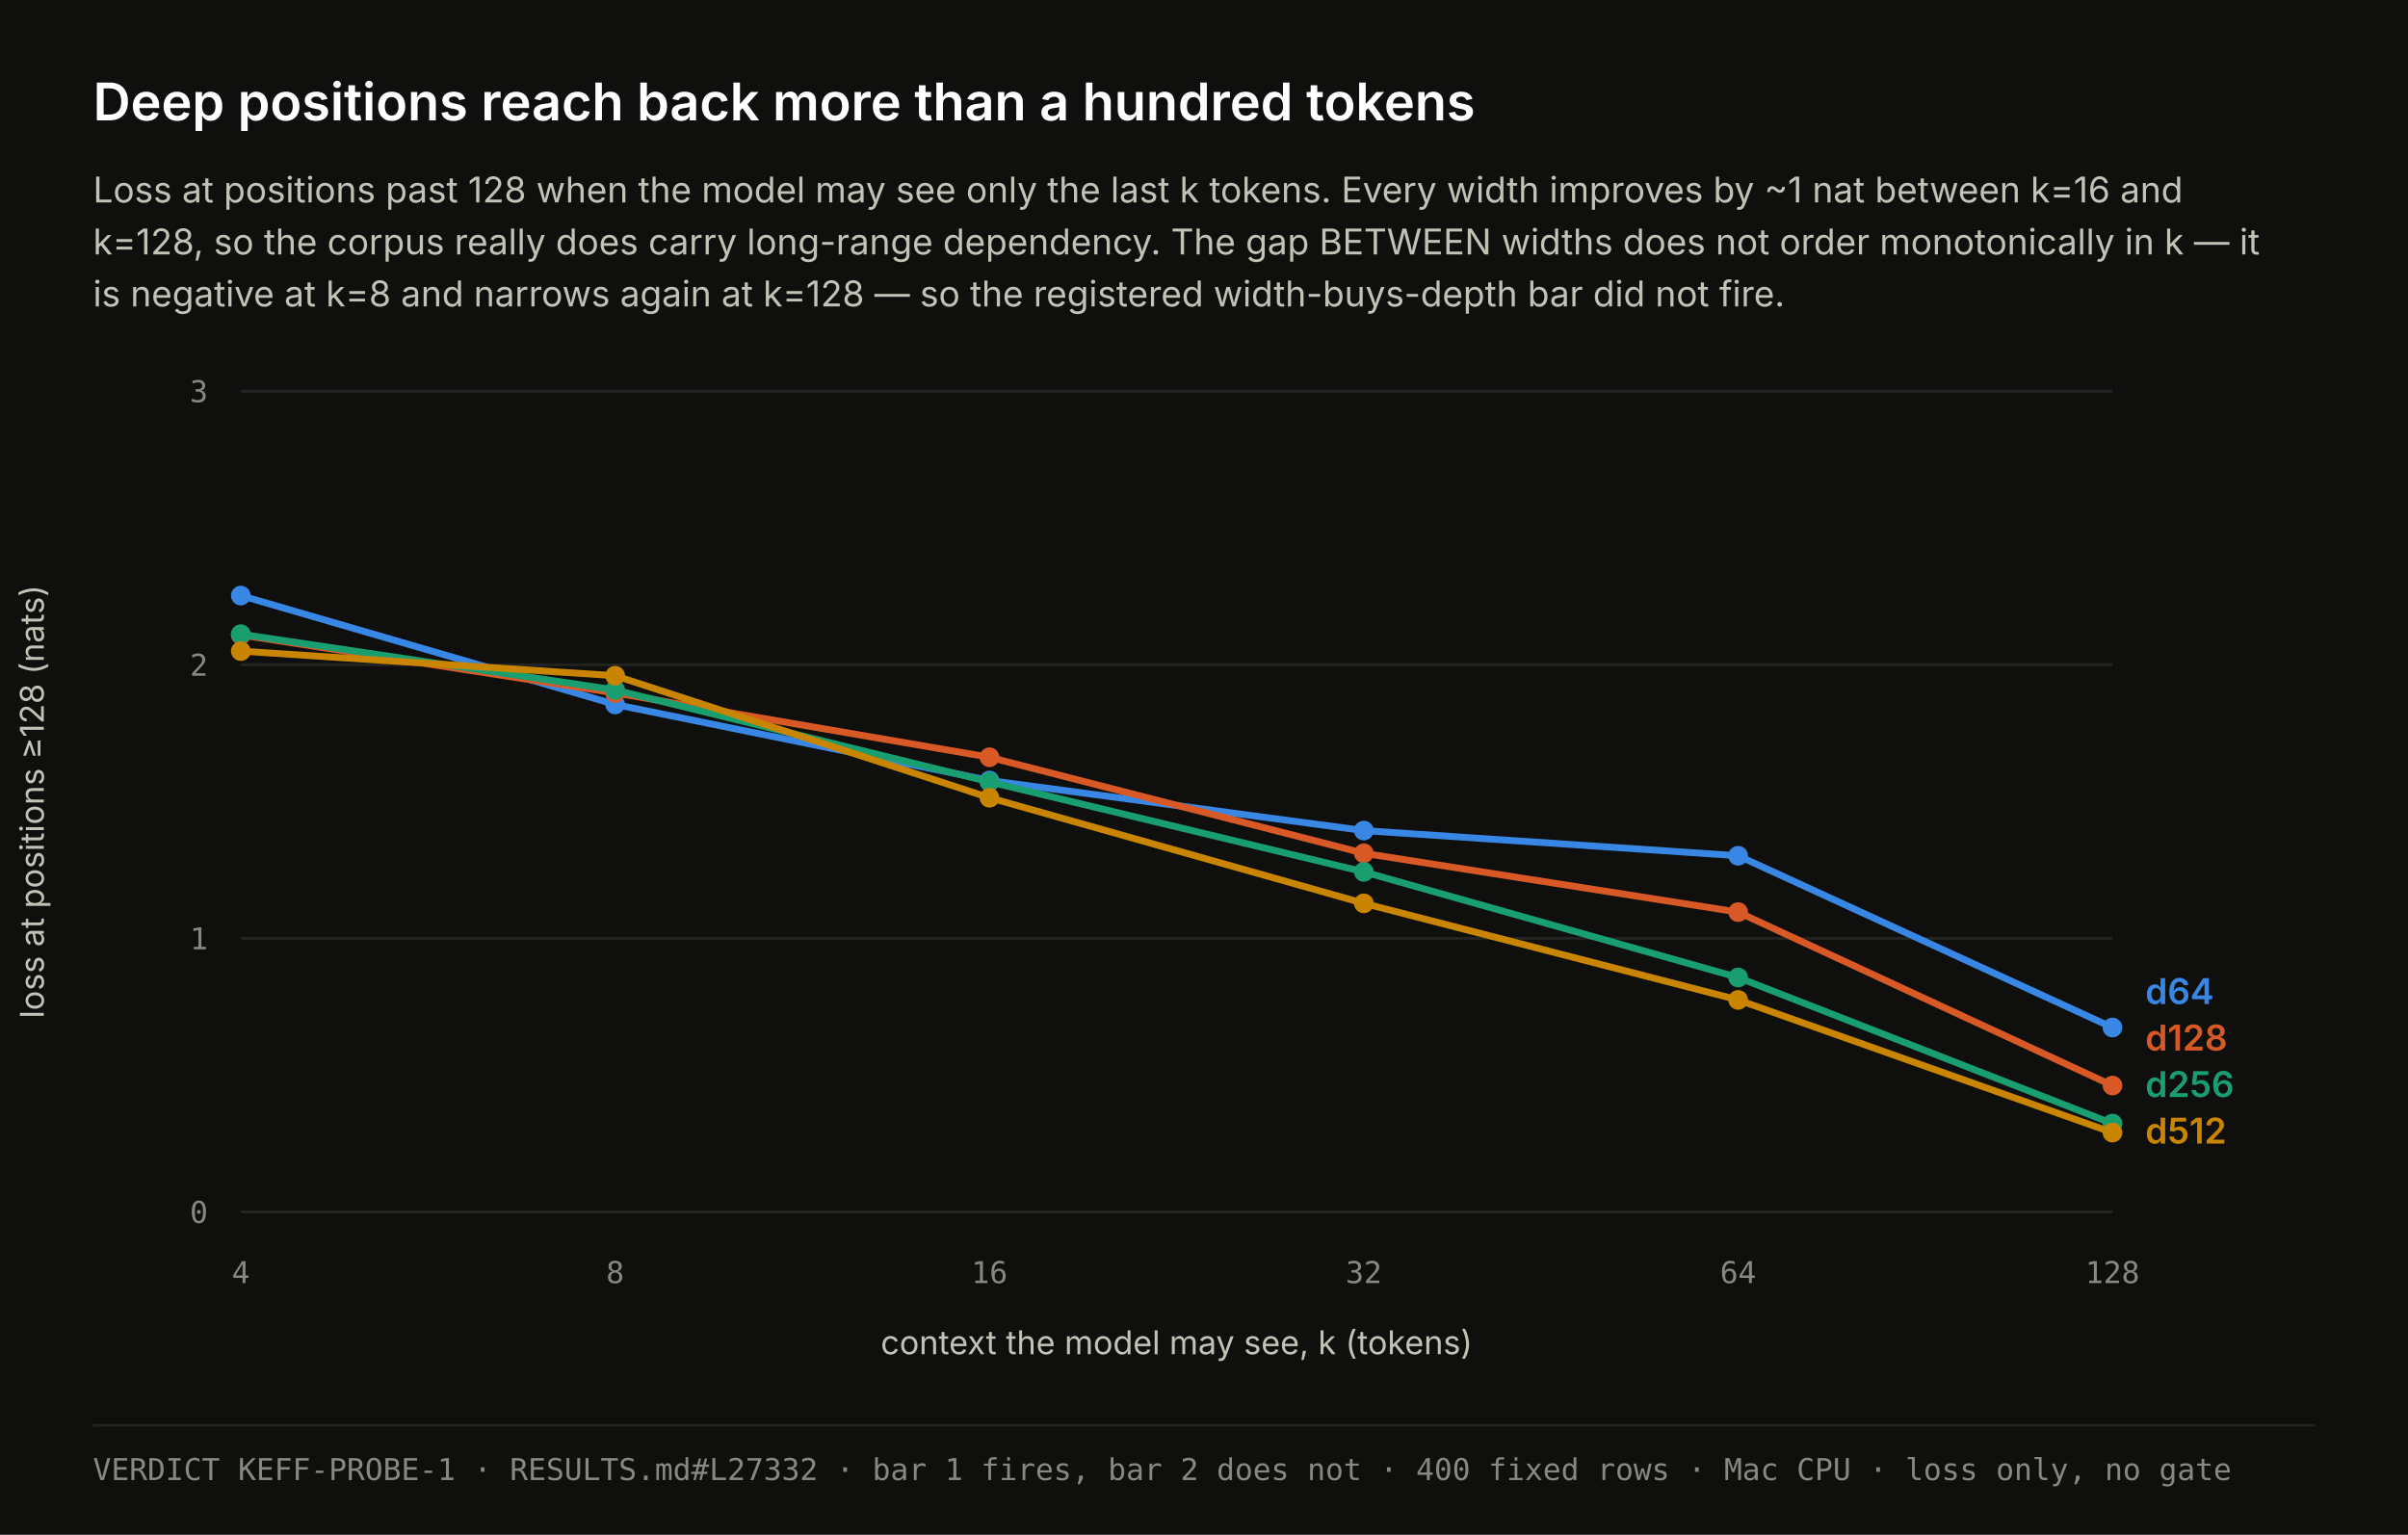
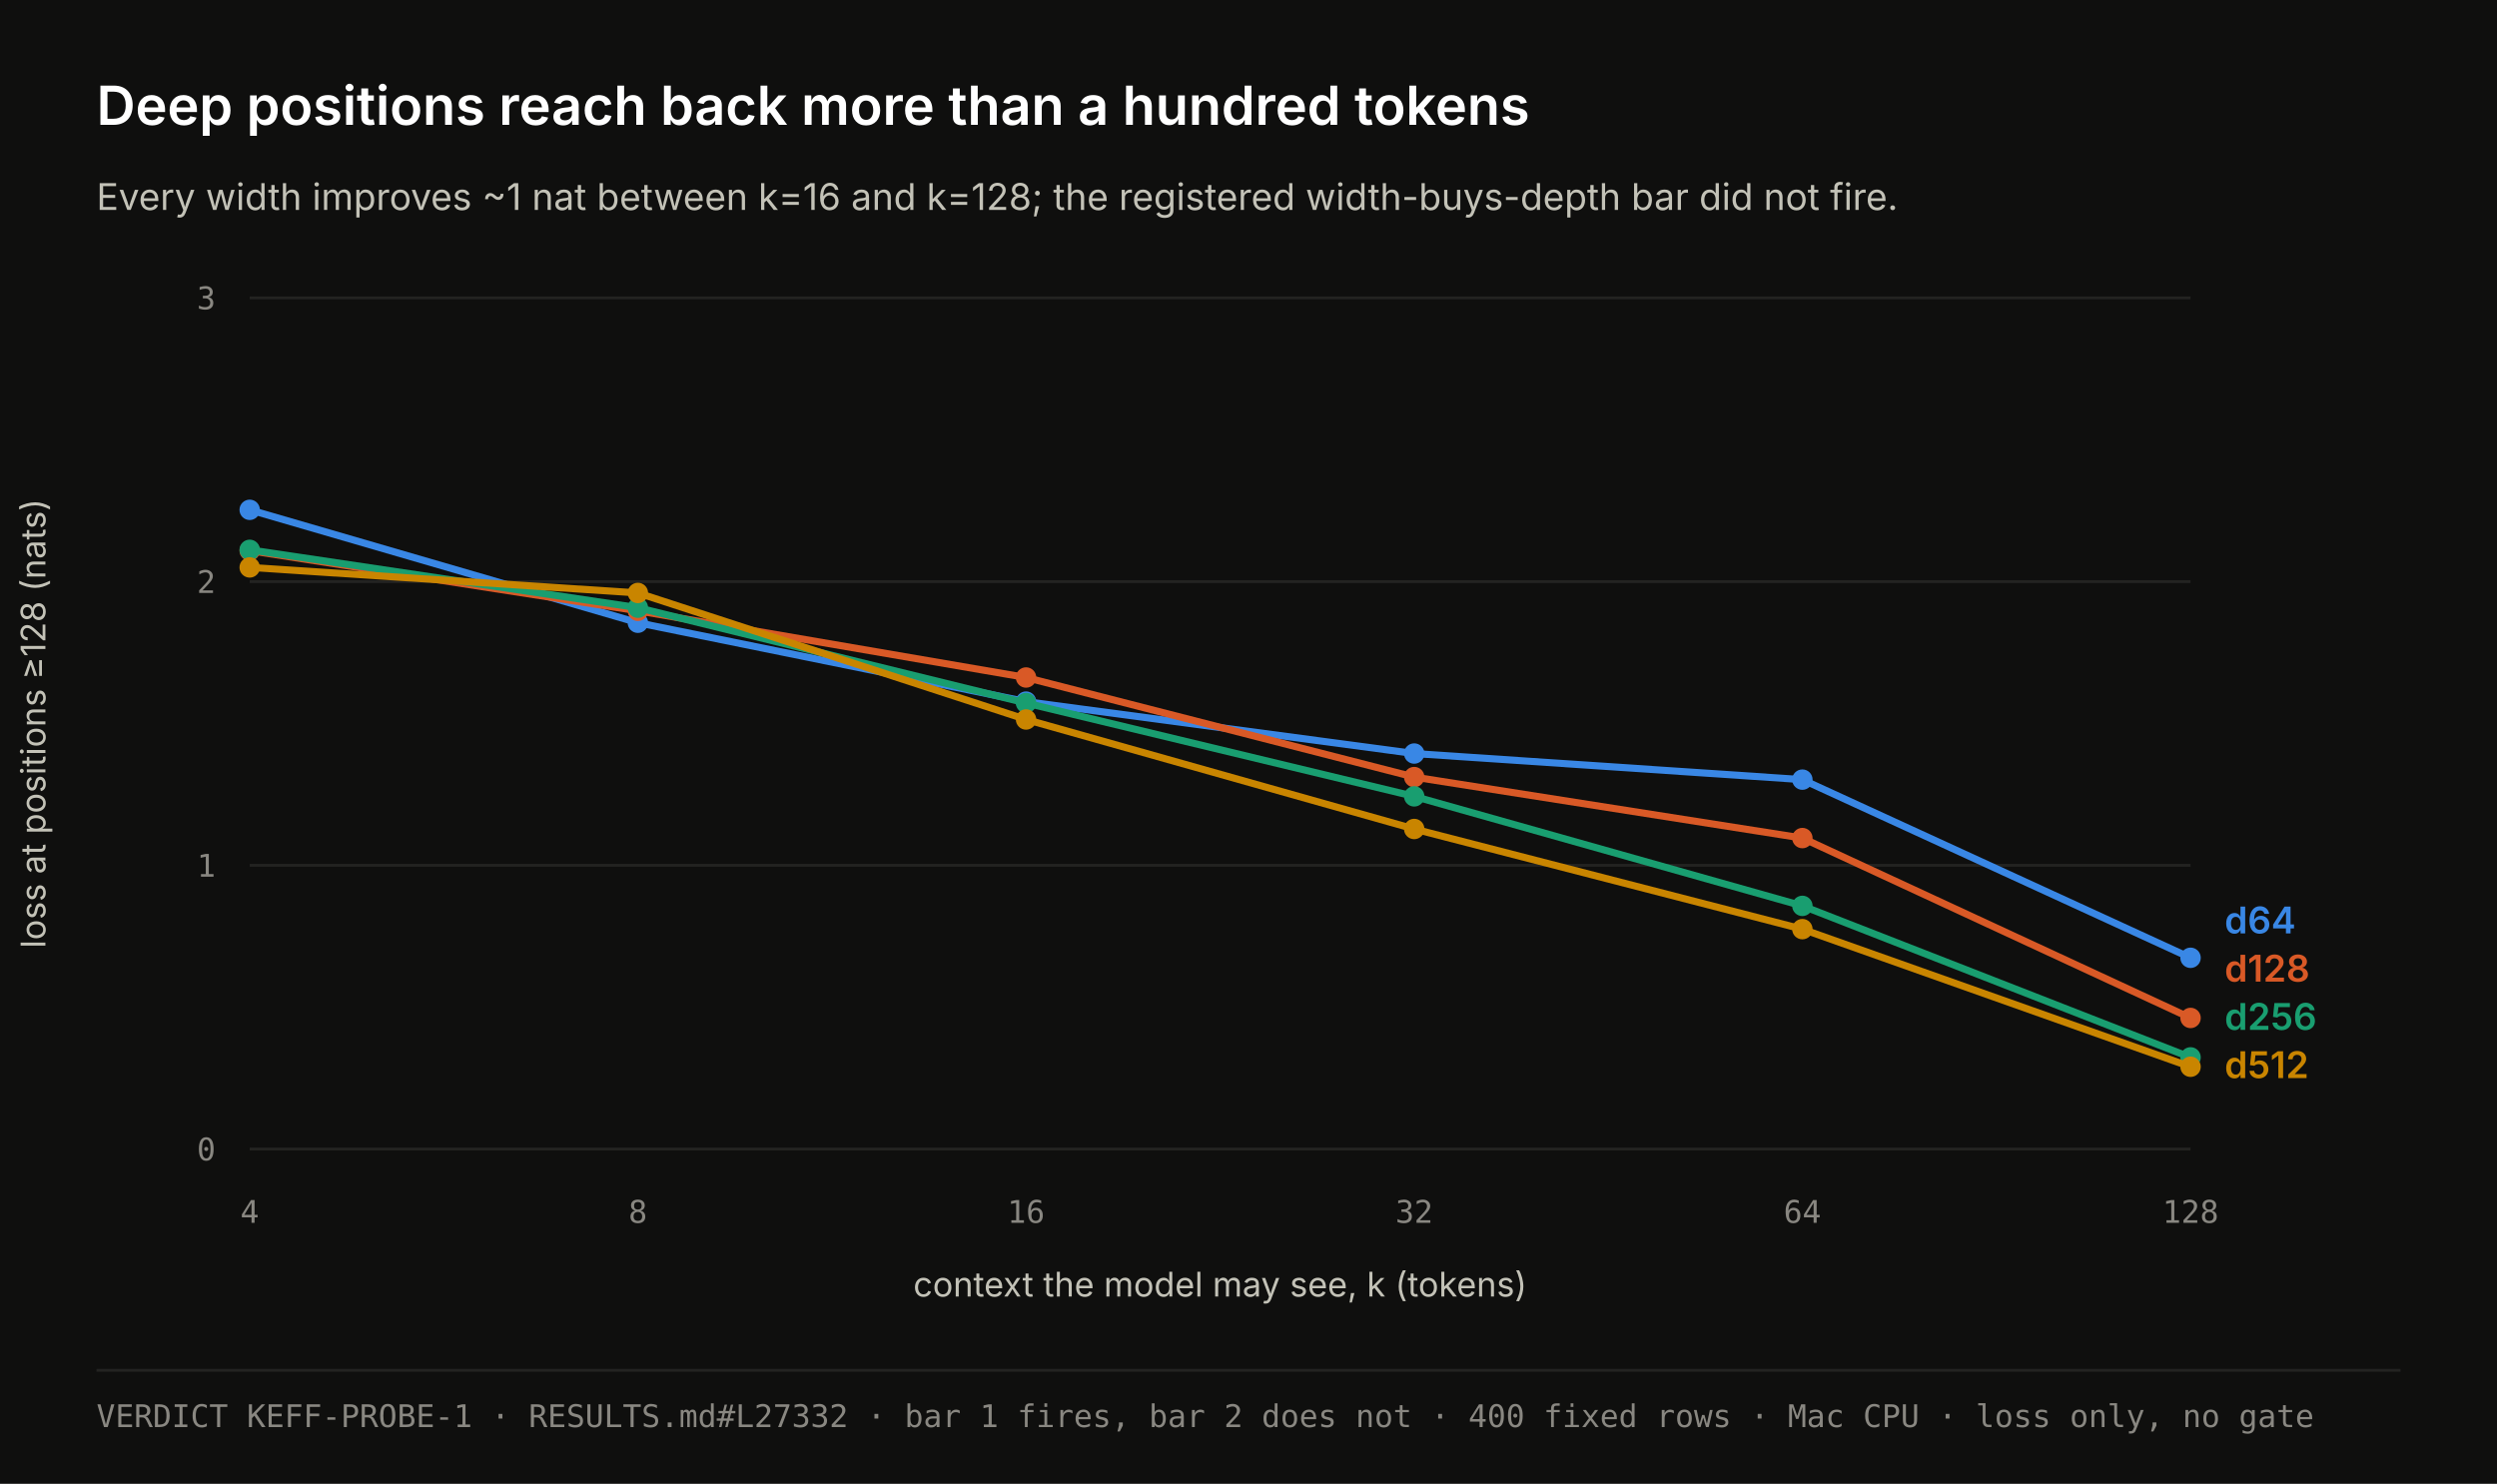
- <svg xmlns="http://www.w3.org/2000/svg" width="880" height="561" viewBox="0 0 880 561" role="img">
-   <rect width="880" height="561" fill="#0f0f0e" />
+ <svg xmlns="http://www.w3.org/2000/svg" width="880" height="523" viewBox="0 0 880 523" role="img">
+   <rect width="880" height="523" fill="#0f0f0e" />
  <text x="34" y="44" font-family="Inter, -apple-system, BlinkMacSystemFont, 'Segoe UI', sans-serif" font-size="19" font-weight="600" fill="#ffffff">Deep positions reach back more than a hundred tokens</text>
-   <text x="34" y="74" font-family="Inter, -apple-system, BlinkMacSystemFont, 'Segoe UI', sans-serif" font-size="13" fill="#c3c2b7">Loss at positions past 128 when the model may see only the last k tokens. Every width improves by ~1 nat between k=16 and</text>
-   <text x="34" y="93" font-family="Inter, -apple-system, BlinkMacSystemFont, 'Segoe UI', sans-serif" font-size="13" fill="#c3c2b7">k=128, so the corpus really does carry long-range dependency. The gap BETWEEN widths does not order monotonically in k — it</text>
-   <text x="34" y="112" font-family="Inter, -apple-system, BlinkMacSystemFont, 'Segoe UI', sans-serif" font-size="13" fill="#c3c2b7">is negative at k=8 and narrows again at k=128 — so the registered width-buys-depth bar did not fire.</text>
-   <line x1="88" y1="443.0" x2="772" y2="443.0" stroke="#232321" stroke-width="1" />
-   <text x="76" y="447.0" text-anchor="end" font-family="'JetBrains Mono', ui-monospace, SFMono-Regular, Menlo, monospace" font-size="11" fill="#898781">0</text>
-   <line x1="88" y1="343.0" x2="772" y2="343.0" stroke="#232321" stroke-width="1" />
-   <text x="76" y="347.0" text-anchor="end" font-family="'JetBrains Mono', ui-monospace, SFMono-Regular, Menlo, monospace" font-size="11" fill="#898781">1</text>
-   <line x1="88" y1="243.0" x2="772" y2="243.0" stroke="#232321" stroke-width="1" />
-   <text x="76" y="247.0" text-anchor="end" font-family="'JetBrains Mono', ui-monospace, SFMono-Regular, Menlo, monospace" font-size="11" fill="#898781">2</text>
-   <line x1="88" y1="143.0" x2="772" y2="143.0" stroke="#232321" stroke-width="1" />
-   <text x="76" y="147.0" text-anchor="end" font-family="'JetBrains Mono', ui-monospace, SFMono-Regular, Menlo, monospace" font-size="11" fill="#898781">3</text>
-   <text x="88.0" y="469" text-anchor="middle" font-family="'JetBrains Mono', ui-monospace, SFMono-Regular, Menlo, monospace" font-size="11" fill="#898781">4</text>
-   <text x="224.8" y="469" text-anchor="middle" font-family="'JetBrains Mono', ui-monospace, SFMono-Regular, Menlo, monospace" font-size="11" fill="#898781">8</text>
-   <text x="361.6" y="469" text-anchor="middle" font-family="'JetBrains Mono', ui-monospace, SFMono-Regular, Menlo, monospace" font-size="11" fill="#898781">16</text>
-   <text x="498.4" y="469" text-anchor="middle" font-family="'JetBrains Mono', ui-monospace, SFMono-Regular, Menlo, monospace" font-size="11" fill="#898781">32</text>
-   <text x="635.2" y="469" text-anchor="middle" font-family="'JetBrains Mono', ui-monospace, SFMono-Regular, Menlo, monospace" font-size="11" fill="#898781">64</text>
-   <text x="772.0" y="469" text-anchor="middle" font-family="'JetBrains Mono', ui-monospace, SFMono-Regular, Menlo, monospace" font-size="11" fill="#898781">128</text>
-   <polyline points="88.0,217.7 224.8,257.5 361.6,285.3 498.4,303.6 635.2,312.8 772.0,375.6" fill="none" stroke="#3987e5" stroke-width="2.5" stroke-linecap="round" stroke-linejoin="round" />
-   <circle cx="88.0" cy="217.7" r="3.6" fill="#3987e5" />
-   <circle cx="224.8" cy="257.5" r="3.6" fill="#3987e5" />
-   <circle cx="361.6" cy="285.3" r="3.6" fill="#3987e5" />
-   <circle cx="498.4" cy="303.6" r="3.6" fill="#3987e5" />
-   <circle cx="635.2" cy="312.8" r="3.6" fill="#3987e5" />
-   <circle cx="772.0" cy="375.6" r="3.6" fill="#3987e5" />
-   <text x="784" y="367.0" font-family="Inter, -apple-system, BlinkMacSystemFont, 'Segoe UI', sans-serif" font-size="13" font-weight="600" fill="#3987e5">d64</text>
-   <polyline points="88.0,232.1 224.8,253.3 361.6,276.8 498.4,311.9 635.2,333.4 772.0,396.8" fill="none" stroke="#d95926" stroke-width="2.5" stroke-linecap="round" stroke-linejoin="round" />
-   <circle cx="88.0" cy="232.1" r="3.6" fill="#d95926" />
-   <circle cx="224.8" cy="253.3" r="3.6" fill="#d95926" />
-   <circle cx="361.6" cy="276.8" r="3.6" fill="#d95926" />
-   <circle cx="498.4" cy="311.9" r="3.6" fill="#d95926" />
-   <circle cx="635.2" cy="333.4" r="3.6" fill="#d95926" />
-   <circle cx="772.0" cy="396.8" r="3.6" fill="#d95926" />
-   <text x="784" y="384.0" font-family="Inter, -apple-system, BlinkMacSystemFont, 'Segoe UI', sans-serif" font-size="13" font-weight="600" fill="#d95926">d128</text>
-   <polyline points="88.0,231.8 224.8,252.2 361.6,285.8 498.4,318.7 635.2,357.3 772.0,410.7" fill="none" stroke="#199e70" stroke-width="2.5" stroke-linecap="round" stroke-linejoin="round" />
-   <circle cx="88.0" cy="231.8" r="3.6" fill="#199e70" />
-   <circle cx="224.8" cy="252.2" r="3.6" fill="#199e70" />
-   <circle cx="361.6" cy="285.8" r="3.6" fill="#199e70" />
-   <circle cx="498.4" cy="318.7" r="3.6" fill="#199e70" />
-   <circle cx="635.2" cy="357.3" r="3.6" fill="#199e70" />
-   <circle cx="772.0" cy="410.7" r="3.6" fill="#199e70" />
-   <text x="784" y="401.0" font-family="Inter, -apple-system, BlinkMacSystemFont, 'Segoe UI', sans-serif" font-size="13" font-weight="600" fill="#199e70">d256</text>
-   <polyline points="88.0,238.0 224.8,247.0 361.6,291.6 498.4,330.2 635.2,365.5 772.0,414.0" fill="none" stroke="#c98500" stroke-width="2.5" stroke-linecap="round" stroke-linejoin="round" />
-   <circle cx="88.0" cy="238.0" r="3.6" fill="#c98500" />
-   <circle cx="224.8" cy="247.0" r="3.6" fill="#c98500" />
-   <circle cx="361.6" cy="291.6" r="3.6" fill="#c98500" />
-   <circle cx="498.4" cy="330.2" r="3.6" fill="#c98500" />
-   <circle cx="635.2" cy="365.5" r="3.6" fill="#c98500" />
-   <circle cx="772.0" cy="414.0" r="3.6" fill="#c98500" />
-   <text x="784" y="418.0" font-family="Inter, -apple-system, BlinkMacSystemFont, 'Segoe UI', sans-serif" font-size="13" font-weight="600" fill="#c98500">d512</text>
-   <text x="430" y="495" text-anchor="middle" font-family="Inter, -apple-system, BlinkMacSystemFont, 'Segoe UI', sans-serif" font-size="12" fill="#c3c2b7">context the model may see, k (tokens)</text>
-   <text transform="translate(16,293) rotate(-90)" text-anchor="middle" font-family="Inter, -apple-system, BlinkMacSystemFont, 'Segoe UI', sans-serif" font-size="12" fill="#c3c2b7">loss at positions ≥128 (nats)</text>
-   <line x1="34" y1="521" x2="846" y2="521" stroke="#232321" stroke-width="1" />
-   <text x="34" y="541" font-family="'JetBrains Mono', ui-monospace, SFMono-Regular, Menlo, monospace" font-size="11" fill="#898781">VERDICT KEFF-PROBE-1 · RESULTS.md#L27332 · bar 1 fires, bar 2 does not · 400 fixed rows · Mac CPU · loss only, no gate</text>
+   <text x="34" y="74" font-family="Inter, -apple-system, BlinkMacSystemFont, 'Segoe UI', sans-serif" font-size="13" fill="#c3c2b7">Every width improves ~1 nat between k=16 and k=128; the registered width-buys-depth bar did not fire.</text>
+   <line x1="88" y1="405.0" x2="772" y2="405.0" stroke="#232321" stroke-width="1" />
+   <text x="76" y="409.0" text-anchor="end" font-family="'JetBrains Mono', ui-monospace, SFMono-Regular, Menlo, monospace" font-size="11" fill="#898781">0</text>
+   <line x1="88" y1="305.0" x2="772" y2="305.0" stroke="#232321" stroke-width="1" />
+   <text x="76" y="309.0" text-anchor="end" font-family="'JetBrains Mono', ui-monospace, SFMono-Regular, Menlo, monospace" font-size="11" fill="#898781">1</text>
+   <line x1="88" y1="205.0" x2="772" y2="205.0" stroke="#232321" stroke-width="1" />
+   <text x="76" y="209.0" text-anchor="end" font-family="'JetBrains Mono', ui-monospace, SFMono-Regular, Menlo, monospace" font-size="11" fill="#898781">2</text>
+   <line x1="88" y1="105.0" x2="772" y2="105.0" stroke="#232321" stroke-width="1" />
+   <text x="76" y="109.0" text-anchor="end" font-family="'JetBrains Mono', ui-monospace, SFMono-Regular, Menlo, monospace" font-size="11" fill="#898781">3</text>
+   <text x="88.0" y="431" text-anchor="middle" font-family="'JetBrains Mono', ui-monospace, SFMono-Regular, Menlo, monospace" font-size="11" fill="#898781">4</text>
+   <text x="224.8" y="431" text-anchor="middle" font-family="'JetBrains Mono', ui-monospace, SFMono-Regular, Menlo, monospace" font-size="11" fill="#898781">8</text>
+   <text x="361.6" y="431" text-anchor="middle" font-family="'JetBrains Mono', ui-monospace, SFMono-Regular, Menlo, monospace" font-size="11" fill="#898781">16</text>
+   <text x="498.4" y="431" text-anchor="middle" font-family="'JetBrains Mono', ui-monospace, SFMono-Regular, Menlo, monospace" font-size="11" fill="#898781">32</text>
+   <text x="635.2" y="431" text-anchor="middle" font-family="'JetBrains Mono', ui-monospace, SFMono-Regular, Menlo, monospace" font-size="11" fill="#898781">64</text>
+   <text x="772.0" y="431" text-anchor="middle" font-family="'JetBrains Mono', ui-monospace, SFMono-Regular, Menlo, monospace" font-size="11" fill="#898781">128</text>
+   <polyline points="88.0,179.7 224.8,219.5 361.6,247.3 498.4,265.6 635.2,274.8 772.0,337.6" fill="none" stroke="#3987e5" stroke-width="2.5" stroke-linecap="round" stroke-linejoin="round" />
+   <circle cx="88.0" cy="179.7" r="3.6" fill="#3987e5" />
+   <circle cx="224.8" cy="219.5" r="3.6" fill="#3987e5" />
+   <circle cx="361.6" cy="247.3" r="3.6" fill="#3987e5" />
+   <circle cx="498.4" cy="265.6" r="3.6" fill="#3987e5" />
+   <circle cx="635.2" cy="274.8" r="3.6" fill="#3987e5" />
+   <circle cx="772.0" cy="337.6" r="3.6" fill="#3987e5" />
+   <text x="784" y="329.0" font-family="Inter, -apple-system, BlinkMacSystemFont, 'Segoe UI', sans-serif" font-size="13" font-weight="600" fill="#3987e5">d64</text>
+   <polyline points="88.0,194.1 224.8,215.3 361.6,238.8 498.4,273.9 635.2,295.4 772.0,358.8" fill="none" stroke="#d95926" stroke-width="2.5" stroke-linecap="round" stroke-linejoin="round" />
+   <circle cx="88.0" cy="194.1" r="3.6" fill="#d95926" />
+   <circle cx="224.8" cy="215.3" r="3.6" fill="#d95926" />
+   <circle cx="361.6" cy="238.8" r="3.6" fill="#d95926" />
+   <circle cx="498.4" cy="273.9" r="3.6" fill="#d95926" />
+   <circle cx="635.2" cy="295.4" r="3.6" fill="#d95926" />
+   <circle cx="772.0" cy="358.8" r="3.6" fill="#d95926" />
+   <text x="784" y="346.0" font-family="Inter, -apple-system, BlinkMacSystemFont, 'Segoe UI', sans-serif" font-size="13" font-weight="600" fill="#d95926">d128</text>
+   <polyline points="88.0,193.8 224.8,214.2 361.6,247.8 498.4,280.7 635.2,319.3 772.0,372.7" fill="none" stroke="#199e70" stroke-width="2.5" stroke-linecap="round" stroke-linejoin="round" />
+   <circle cx="88.0" cy="193.8" r="3.6" fill="#199e70" />
+   <circle cx="224.8" cy="214.2" r="3.6" fill="#199e70" />
+   <circle cx="361.6" cy="247.8" r="3.6" fill="#199e70" />
+   <circle cx="498.4" cy="280.7" r="3.6" fill="#199e70" />
+   <circle cx="635.2" cy="319.3" r="3.6" fill="#199e70" />
+   <circle cx="772.0" cy="372.7" r="3.6" fill="#199e70" />
+   <text x="784" y="363.0" font-family="Inter, -apple-system, BlinkMacSystemFont, 'Segoe UI', sans-serif" font-size="13" font-weight="600" fill="#199e70">d256</text>
+   <polyline points="88.0,200.0 224.8,209.0 361.6,253.6 498.4,292.2 635.2,327.5 772.0,376.0" fill="none" stroke="#c98500" stroke-width="2.5" stroke-linecap="round" stroke-linejoin="round" />
+   <circle cx="88.0" cy="200.0" r="3.6" fill="#c98500" />
+   <circle cx="224.8" cy="209.0" r="3.6" fill="#c98500" />
+   <circle cx="361.6" cy="253.6" r="3.6" fill="#c98500" />
+   <circle cx="498.4" cy="292.2" r="3.6" fill="#c98500" />
+   <circle cx="635.2" cy="327.5" r="3.6" fill="#c98500" />
+   <circle cx="772.0" cy="376.0" r="3.6" fill="#c98500" />
+   <text x="784" y="380.0" font-family="Inter, -apple-system, BlinkMacSystemFont, 'Segoe UI', sans-serif" font-size="13" font-weight="600" fill="#c98500">d512</text>
+   <text x="430" y="457" text-anchor="middle" font-family="Inter, -apple-system, BlinkMacSystemFont, 'Segoe UI', sans-serif" font-size="12" fill="#c3c2b7">context the model may see, k (tokens)</text>
+   <text transform="translate(16,255) rotate(-90)" text-anchor="middle" font-family="Inter, -apple-system, BlinkMacSystemFont, 'Segoe UI', sans-serif" font-size="12" fill="#c3c2b7">loss at positions ≥128 (nats)</text>
+   <line x1="34" y1="483" x2="846" y2="483" stroke="#232321" stroke-width="1" />
+   <text x="34" y="503" font-family="'JetBrains Mono', ui-monospace, SFMono-Regular, Menlo, monospace" font-size="11" fill="#898781">VERDICT KEFF-PROBE-1 · RESULTS.md#L27332 · bar 1 fires, bar 2 does not · 400 fixed rows · Mac CPU · loss only, no gate</text>
</svg>
